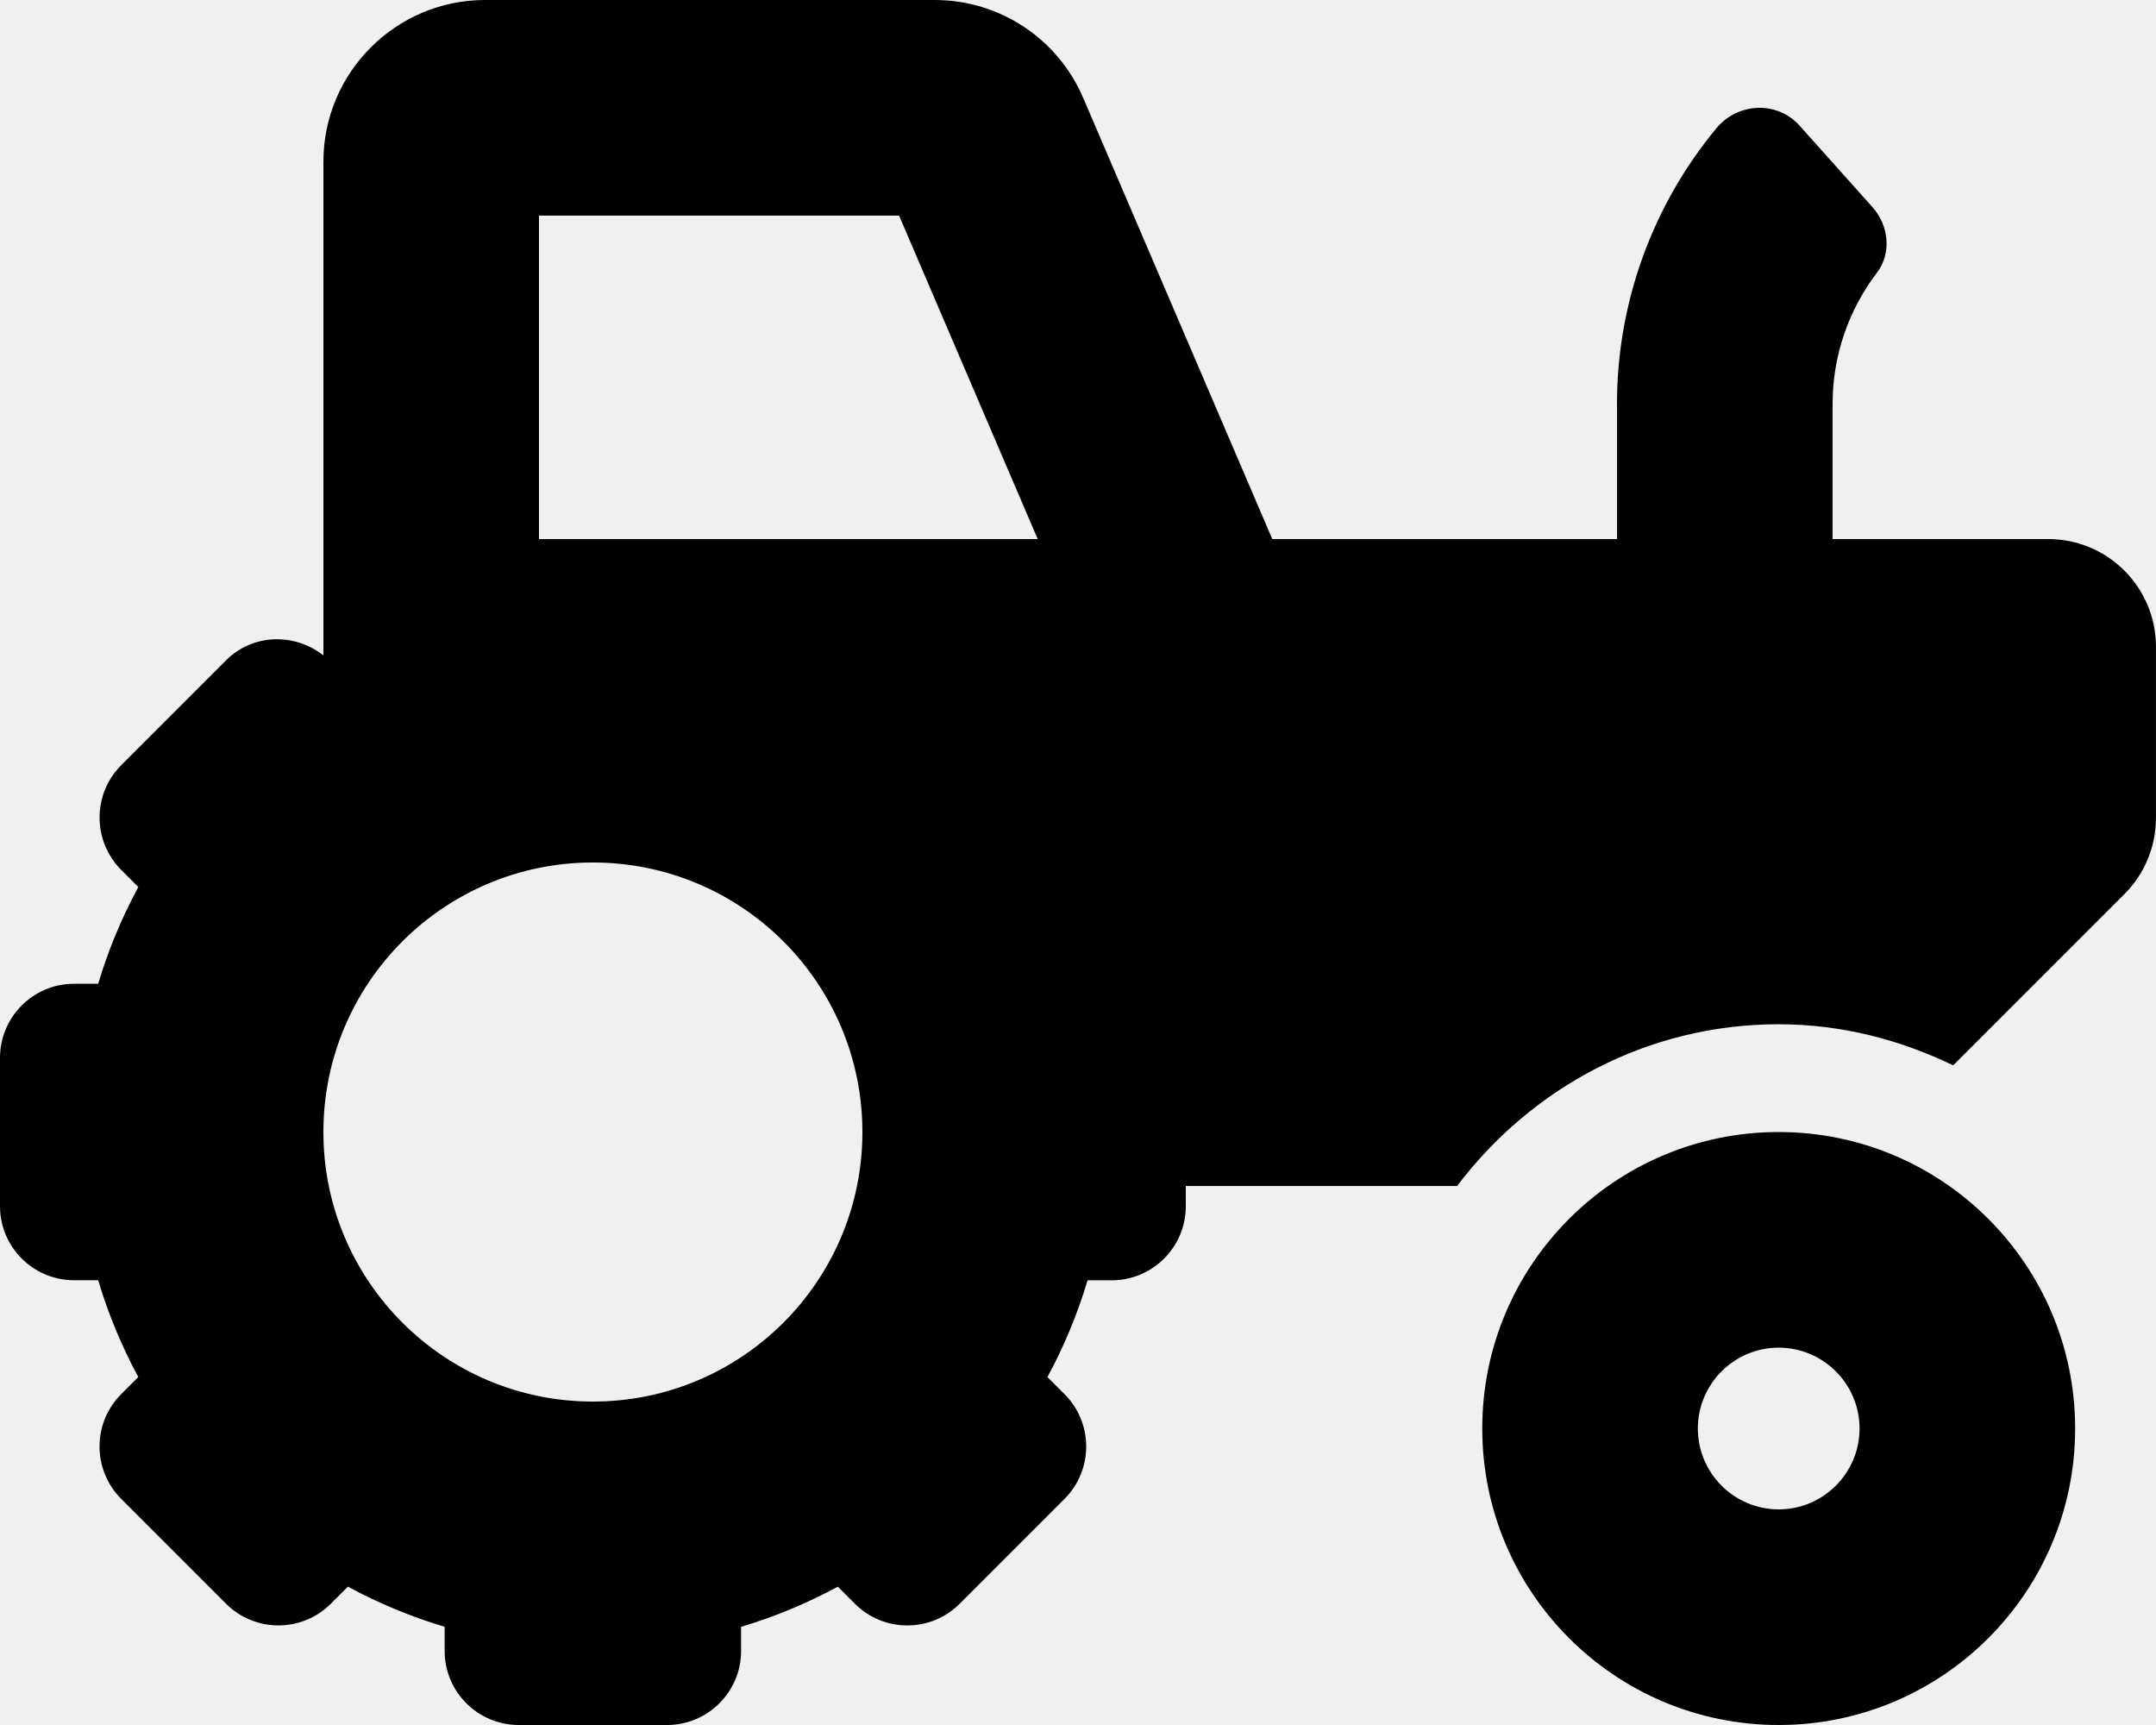
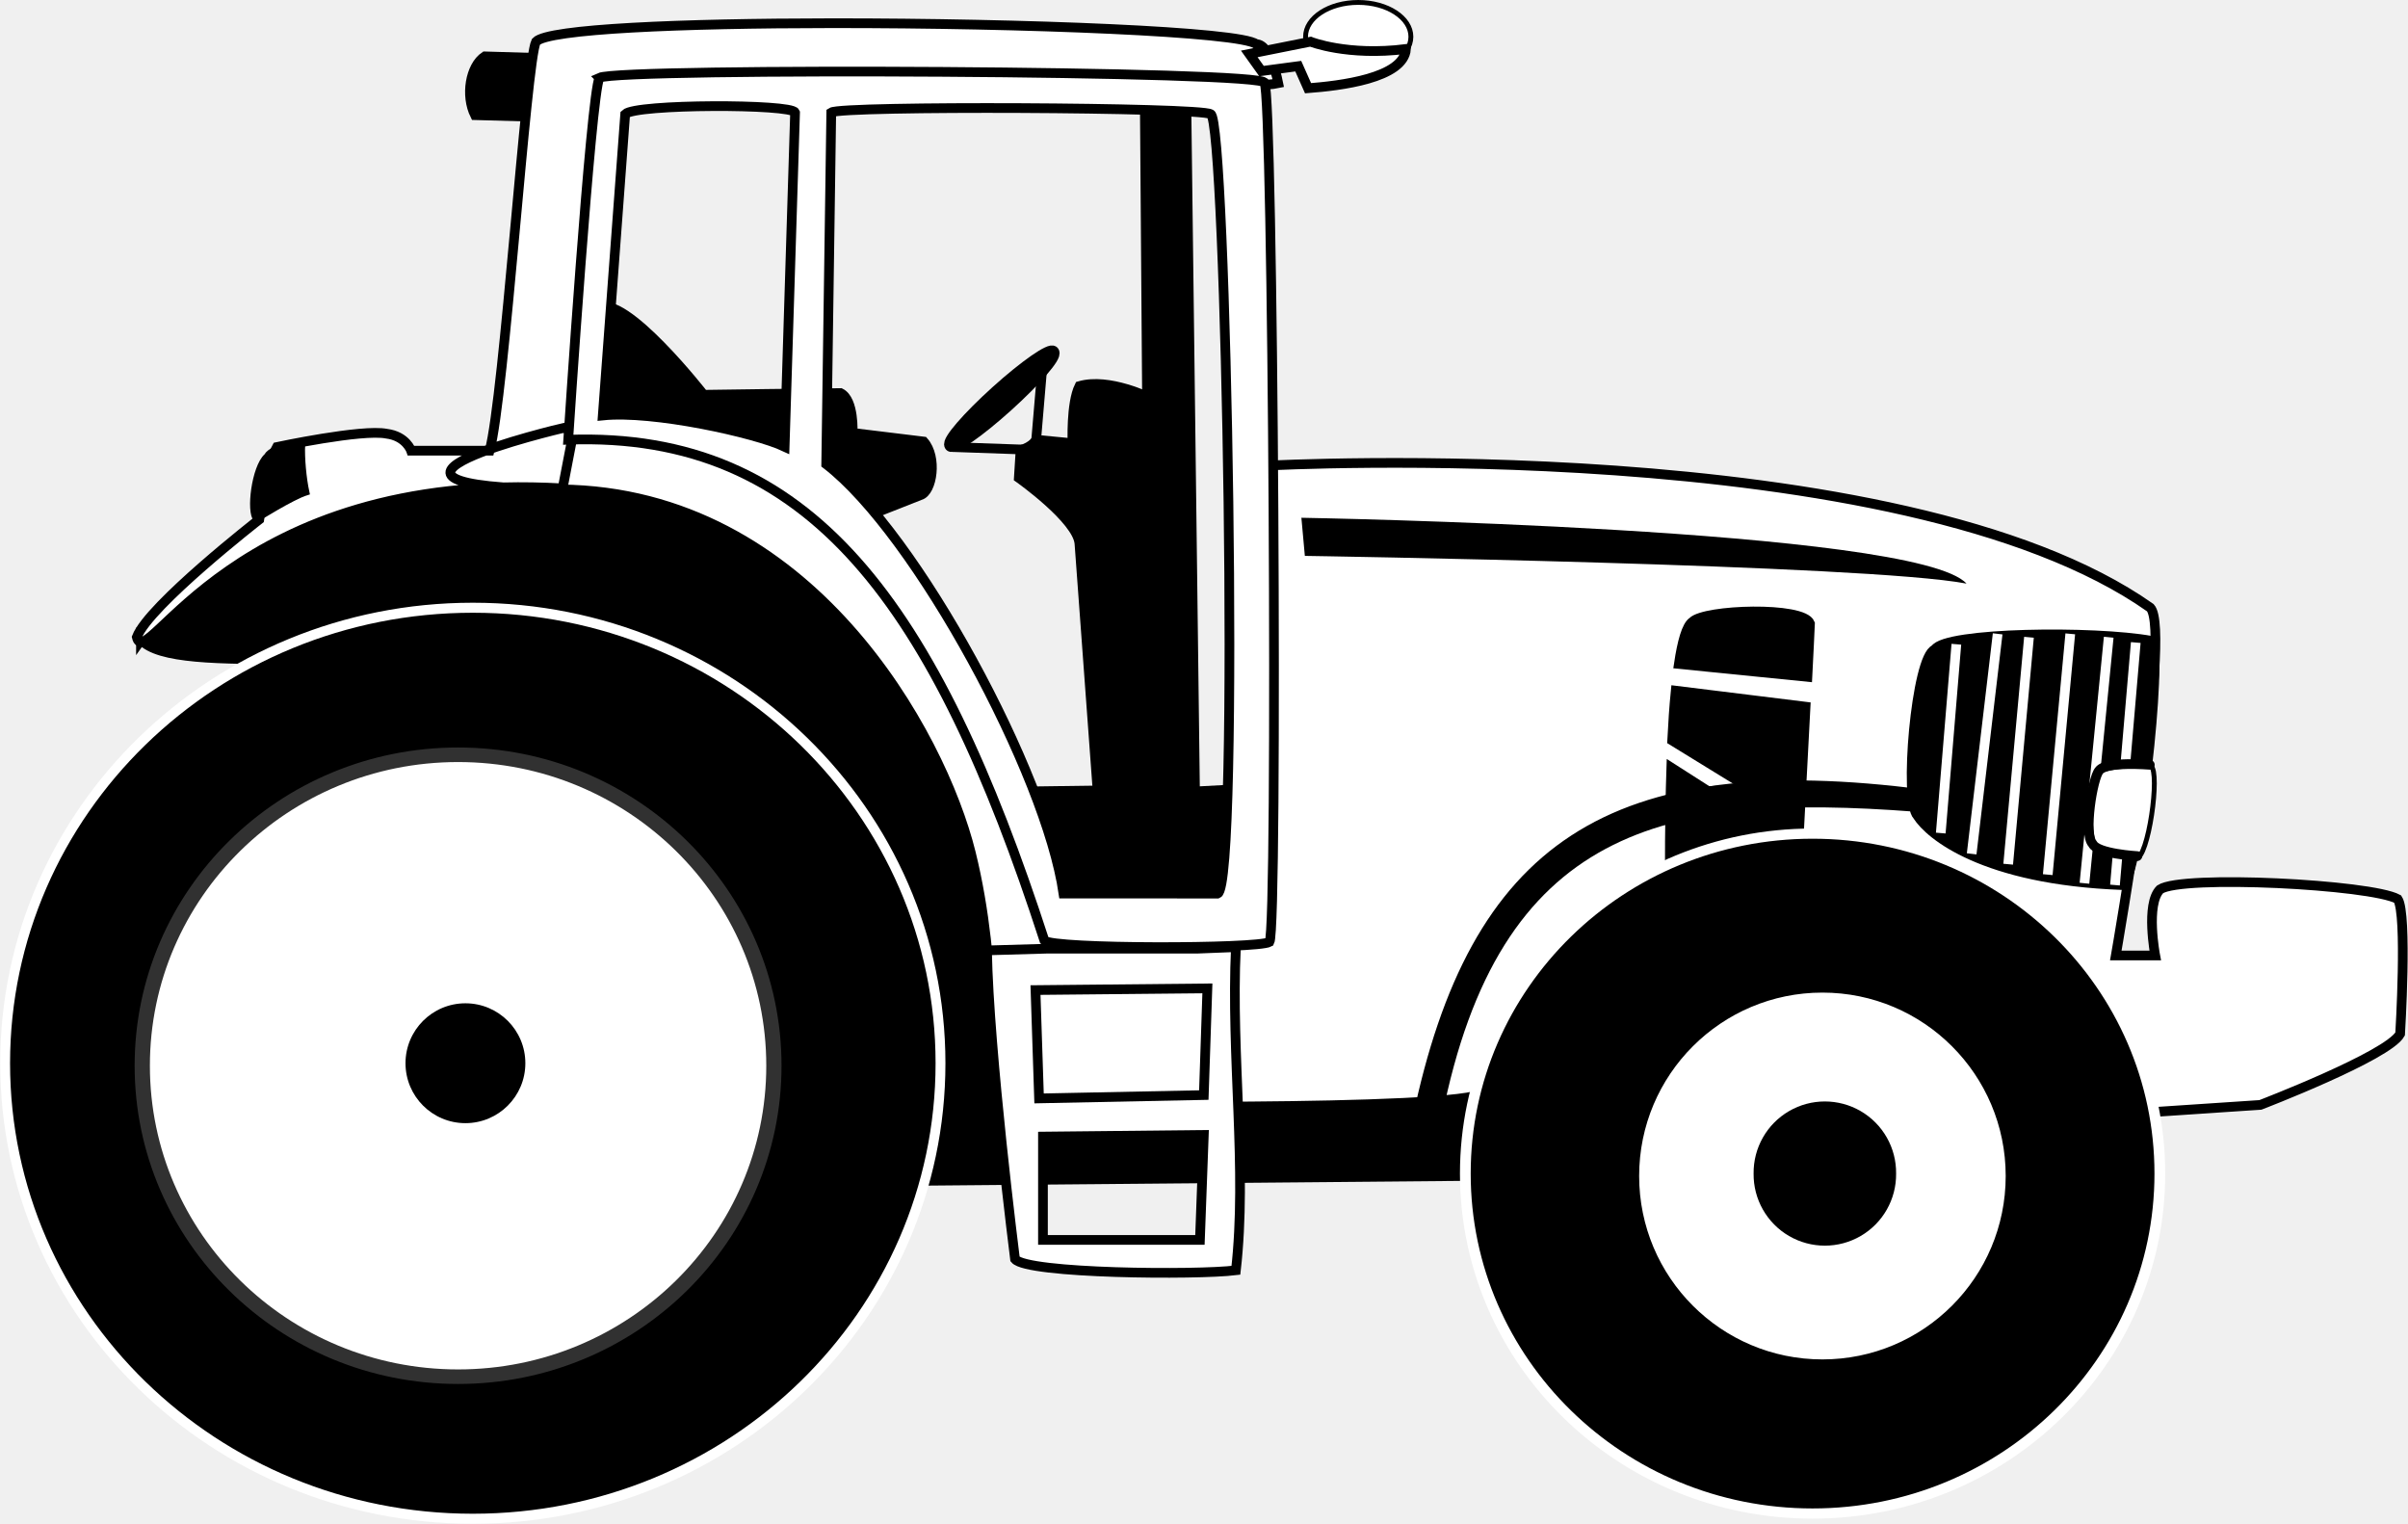
- <svg xmlns="http://www.w3.org/2000/svg" aria-hidden="true" focusable="false" data-prefix="fas" data-icon="tractor" role="img" viewBox="0 0 640 512">
-   <path fill="currentColor" d="M528 336c-48.6 0-88 39.4-88 88s39.4 88 88 88 88-39.4 88-88-39.4-88-88-88zm0 112c-13.23 0-24-10.77-24-24s10.77-24 24-24 24 10.77 24 24-10.77 24-24 24zm80-288h-64v-40.2c0-14.12 4.7-27.76 13.15-38.84 4.42-5.8 3.55-14.06-1.32-19.49L534.2 37.3c-6.66-7.45-18.32-6.92-24.7.78C490.58 60.9 480 89.81 480 119.8V160H377.67L321.58 29.14A47.914 47.914 0 0 0 277.45 0H144c-26.47 0-48 21.53-48 48v146.52c-8.63-6.73-20.96-6.46-28.89 1.47L36 227.1c-8.59 8.59-8.59 22.52 0 31.11l5.06 5.06c-4.99 9.26-8.96 18.82-11.91 28.72H22c-12.15 0-22 9.85-22 22v44c0 12.15 9.85 22 22 22h7.14c2.96 9.91 6.92 19.46 11.91 28.73l-5.06 5.06c-8.59 8.59-8.59 22.52 0 31.11L67.1 476c8.59 8.59 22.52 8.59 31.11 0l5.06-5.06c9.26 4.99 18.82 8.96 28.72 11.91V490c0 12.15 9.85 22 22 22h44c12.15 0 22-9.85 22-22v-7.14c9.9-2.95 19.46-6.92 28.72-11.91l5.06 5.06c8.59 8.59 22.52 8.59 31.11 0l31.11-31.11c8.59-8.59 8.59-22.52 0-31.11l-5.06-5.06c4.99-9.26 8.96-18.82 11.91-28.72H330c12.15 0 22-9.85 22-22v-6h80.54c21.91-28.99 56.32-48 95.46-48 18.64 0 36.07 4.61 51.8 12.2l50.82-50.82c6-6 9.37-14.14 9.37-22.63V192c.01-17.67-14.32-32-31.99-32zM176 416c-44.18 0-80-35.82-80-80s35.82-80 80-80 80 35.82 80 80-35.82 80-80 80zm22-256h-38V64h106.89l41.15 96H198z" />
+ <svg xmlns="http://www.w3.org/2000/svg" id="svg2" viewBox="0 0 169.12 107" version="1.1">
+   <g id="layer1" transform="translate(-1020.6 221.6)">
+     <g id="g11072">
+       <path id="path21354" d="m1060.5-217.47-5.849-0.172c-1.032 0.688-1.376 2.753-0.688 4.129l6.193 0.172z" style="stroke:#000000;stroke-width:.681px;fill:#000000" />
+       <g id="g21356" style="stroke:#000000;fill:#000000" transform="matrix(.68123 0 0 .68123 948 -305.19)">
+         <path id="path21358" style="stroke:#000000;stroke-width:1px;fill:#000000" d="m225.18 163.75s-4.286-2.143-7.321-1.25c-0.893 1.786-0.714 5.893-0.714 5.893l-3.75-0.357s-0.317 0.688-1.607 1.071l-0.179 2.857s6.071 4.286 6.25 6.786l1.851 25.186c1.071 1.964 5.828-0.186 7.792 1.243z" />
+         <path id="path21360" style="stroke:#000000;stroke-width:1.467;fill:#000000" d="m270.09 149.91c0 0.578-3.759 1.047-8.397 1.047s-8.397-0.469-8.397-1.047c0-0.578 3.759-1.047 8.397-1.047s8.397 0.469 8.397 1.047z" transform="matrix(.63308 -.57086 .53712 .67285 -36.335 212.33)" />
+         <path id="path21362" style="stroke:#000000;stroke-width:1px;fill:#000000" d="m204.81 168.79 7.197 0.253" />
+         <path id="path21364" style="stroke:#000000;stroke-width:1px;fill:#000000" d="m214.03 160.58-0.631 7.45" />
+       </g>
+       <path id="path21366" d="m1101-214.56 0.365 48.416-9.002 0.122 2.555 8.272 13.26-0.487 0.852-8.029-4.501 0.243-0.608-48.416z" style="stroke:#000000;stroke-width:.681px;fill:#000000" />
+       <path id="path21368" d="m1030.5-176.67c16.963-24.123 54.764-9.405 59.151 11.583l1.634 20.3 33.891-0.086-1.032 5.849-38.88 0.344c1.72-48.858-49.751-32.528-54.764-37.991z" style="stroke:#000000;stroke-width:.681;fill:#000000" />
+       <path id="path21370" style="stroke:#000000;stroke-width:.681;fill:#ffffff" d="m1079-219.97c-10.497 0.008-19.928 0.395-20.756 1.299-0.688 1.376-2.225 24.933-3.257 28.718h-5.514s-0.348-1.02-1.724-1.192c-1.72-0.344-7.701 0.936-7.701 0.936-0.688 1.204-1.24 5.089-1.24 5.089s-7.74 6.023-8.601 8.26c0.628 2.72 6.715-11.772 29.907-10.447l0.733-3.799s-0.058 0-0.044 0l2.397-24.308c1.892 0.172 39.089-0.341 39.089-0.341s6.541 0.344 8.09 0c0 0-0.522-2.746-1.554-2.746-1.065-0.871-16.33-1.479-29.825-1.469zm-18.885 28.434s-17.651 4.13-0.147 4.302c17.504 0.172 26.743 17.16 28.812 25.51 2.07 8.349 1.116 15.977 2.333 17.802l2.13-0.028s29.866 0.425 31.569-0.913c11.005-23.654 37.808-22.631 46.862 1.363l7.679-0.511s8.954-3.433 9.814-4.981c0 0 0.518-8.441-0.17-9.473-1.892-1.032-15.142-1.713-16.69-0.681-1.032 1.032-0.341 4.641-0.341 4.641h-2.768s3.975-22.698 2.427-24.418c-17.548-12.387-61.95-9.984-61.95-9.984l-0.43 33.119-14.696 0.089c-2.751-9.629-8.668-36.321-34.436-35.835z" />
+       <path id="path21372" d="m1062.6-199.96c1.825-1.095 7.42 6.082 7.42 6.082s8.637-0.122 9.61-0.122c0.973 0.487 0.852 2.798 0.852 2.798l4.988 0.608c0.973 1.095 0.608 3.528-0.243 3.771l-4.014 1.581-6.326-4.014c-1.581-2.311-13.26-2.433-13.26-2.433z" style="stroke:#000000;stroke-width:.681;fill:#000000" />
+       <path id="path21374" d="m1062.7-216.14c-0.608 1.216-2.193 25.418-2.193 25.418 17.031-0.608 25.78 11.569 33.444 35.169 0.608 0.608 14.96 0.59 15.811 0.103 0.608-1.095 0.252-59.72-0.356-60.329 0.486-0.852-45.126-1.092-46.707-0.362zm13.74 2.436-0.733 23.472c-2.068-0.973-9.245-2.558-12.773-2.193l1.575-21.161c0.73-0.73 11.687-0.727 11.931-0.119zm2.542 0c0.73-0.487 25.917-0.368 26.647 0.119 1.095 0.243 2.071 54.128 0.49 54.736l-10.827-0.003c-1.216-8.394-10.34-25.288-16.666-30.154z" style="stroke:#000000;stroke-width:.681;fill:#ffffff" />
+       <path id="path21376" d="m1038.6-185.13s2.538-1.591 3.527-1.892c-0.215-0.989-0.344-2.409-0.301-3.355 0 0-2.064 0.043-2.495 0.817-0.86 0.774-1.247 3.914-0.731 4.43z" style="stroke:#000000;stroke-width:.409;fill:#000000" />
+       <path id="path21378" d="m123.12 42.938c-1.9 0.015-3.82 0.292-4.24 0.718-0.43 0.285-0.74 1.426-0.97 2.969l9.03 0.906c0.08-1.439 0.16-3.349 0.18-3.75-0.24-0.608-2.09-0.859-4-0.843zm-5.43 5.562c-0.11 1.093-0.19 2.297-0.25 3.5l5.44 3.344-2.91 0.218-2.59-1.656c-0.13 3.866-0.1 7.375-0.1 7.375l9-1.562s0.29-5.475 0.53-10.094l-9.12-1.125z" style="stroke:#000000;stroke-width:.681px;fill:#000000" transform="translate(1020.6 -221.6)" />
+       <path id="path21384" d="m1112-185.24 0.243 2.676s39.536 0.608 46.47 1.946c-3.528-3.893-46.713-4.623-46.713-4.623z" style="fill:#000000" />
+       <path id="path21386" d="m1119.8-143.02c1.216 0.712 1.095 0.594 2.068-0.119 4.014-20.302 15.571-22.816 33.21-21.463 0.73-0.712 1.216-0.95 0.73-1.543-22.262-2.914-31.994 3.773-36.008 23.125z" style="fill:#000000" />
+       <path id="path21388" d="m1107.4-155.09-2.74 0.109h-10.569l-4.172 0.12c0.13 7.177 1.969 21.679 1.969 21.679 0.86 1.032 12.76 1.13 15.512 0.786 0.812-7.115-0.363-14.996 0-22.694zm-2.002 2.897-0.251 7.491-11.571 0.235-0.251-7.608zm-0.251 10.288-0.273 7.374h-11.024v-7.256z" style="stroke:#000000;stroke-width:.681;fill:#ffffff" />
+       <path id="path21390" d="m1171.7-176.6c-4.014-0.73-14.476-0.608-15.206 0.608-1.338 0.487-2.19 10.705-1.216 11.678 0.852 1.338 4.623 4.501 14.354 4.866 1.095 0 2.92-16.301 2.068-17.152z" style="stroke:#000000;stroke-width:.681px;fill:#000000" />
+       <path id="path21392" d="m1158-176.36-1.095 13.26" style="stroke:#ffffff;stroke-width:.681px;fill:none" />
+       <path id="path21394" d="m1160.9-177.09-1.825 15.449" style="stroke:#ffffff;stroke-width:.681px;fill:none" />
+       <path id="path21396" d="m1163.1-176.85-1.46 15.936" style="stroke:#ffffff;stroke-width:.681px;fill:none" />
+       <path id="path21398" d="m1166-177.09-1.581 16.909" style="stroke:#ffffff;stroke-width:.681px;fill:none" />
+       <path id="path21400" d="m1168.7-176.85-1.703 17.274" style="stroke:#ffffff;stroke-width:.681px;fill:none" />
+       <path id="path21402" d="m1170.6-176.48-1.46 17.031" style="stroke:#ffffff;stroke-width:.681px;fill:none" />
+       <g id="g21404" transform="matrix(.68123 0 0 .68123 948 -305.19)">
+         <path id="path21406" d="m328.33 201.67s-4.207-0.256-5.367 0.637c-0.925 0.707-1.22 6.329-0.408 7.639l4.23 1.249c1.261 0.071 2.519-8.838 1.546-9.525z" style="stroke:#000000;stroke-width:.5;fill:#ffffff" />
+         <path id="path21408" style="stroke-linejoin:round;stroke:#000000;stroke-linecap:round;stroke-width:1px;fill:none" d="m328.21 201.54s-4.532-0.381-5.218 0.593c-0.673 0.721-1.635 6.611-0.676 7.55 0.448 1.037 4.608 1.27 4.608 1.27" />
+       </g>
+       <g id="g21410" style="stroke:#000000;fill:#ffffff" transform="matrix(.68123 0 0 .68123 948 -305.19)">
+         <path id="path21412" style="stroke-linejoin:round;stroke:#000000;stroke-linecap:round;stroke-width:.5;fill:#ffffff" d="m252.03 126.49c0 1.953-2.431 3.535-5.43 3.535s-5.43-1.583-5.43-3.535 2.431-3.535 5.43-3.535 5.43 1.583 5.43 3.535z" />
+         <path id="path21414" style="stroke:#000000;stroke-width:1px;fill:#ffffff" d="m236.63 130.03 3.788-0.505 1.01 2.273c3.283-0.253 9.849-1.01 10.102-4.041-6.061 0.758-9.849-0.758-9.849-0.758l-6.314 1.263z" />
+       </g>
+       <path id="path21416" style="stroke:#ffffff;fill:#000000" d="m203.55 233.31a47.477 45.457 0 1 1 -94.954 0 47.477 45.457 0 1 1 94.954 0z" transform="matrix(.69184 0 0 .70367 945.83 -311.11)" />
+       <path id="path21418" style="stroke-linejoin:round;stroke:#313131;stroke-linecap:round;stroke-width:1.5;fill:#ffffff" d="m186.37 233.57a31.062 32.072 0 1 1 -62.124 0 31.062 32.072 0 1 1 62.124 0z" transform="matrix(.71408 0 0 .68086 941.87 -305.79)" />
+       <path id="path21420" style="fill:#000000" d="m162.13 232.3a7.071 7.576 0 1 1 -14.142 0 7.071 7.576 0 1 1 14.142 0z" transform="matrix(.59518 0 0 .5555 961 -275.98)" />
+       <path id="path21422" style="stroke:#ffffff;fill:#000000" d="m329.31 245.44a32.325 33.335 0 1 1 -64.65 0 32.325 33.335 0 1 1 64.65 0z" transform="matrix(.75449 0 0 .71615 923.83 -314.96)" />
+       <path id="path21424" style="stroke-linejoin:round;stroke:#000000;stroke-linecap:round;stroke-width:1.5;fill:#ffffff" d="m314.16 243.92a18.94 19.193 0 1 1 -37.881 0 18.94 19.193 0 1 1 37.881 0z" transform="matrix(.70762 0 0 .69831 939.69 -309.35)" />
+       <path id="path21426" style="fill:#000000" d="m301.53 241.65a7.324 7.829 0 1 1 -14.647 0 7.324 7.829 0 1 1 14.647 0z" transform="matrix(.68331 0 0 .63923 947.73 -293.66)" />
+     </g>
+   </g>
</svg>
